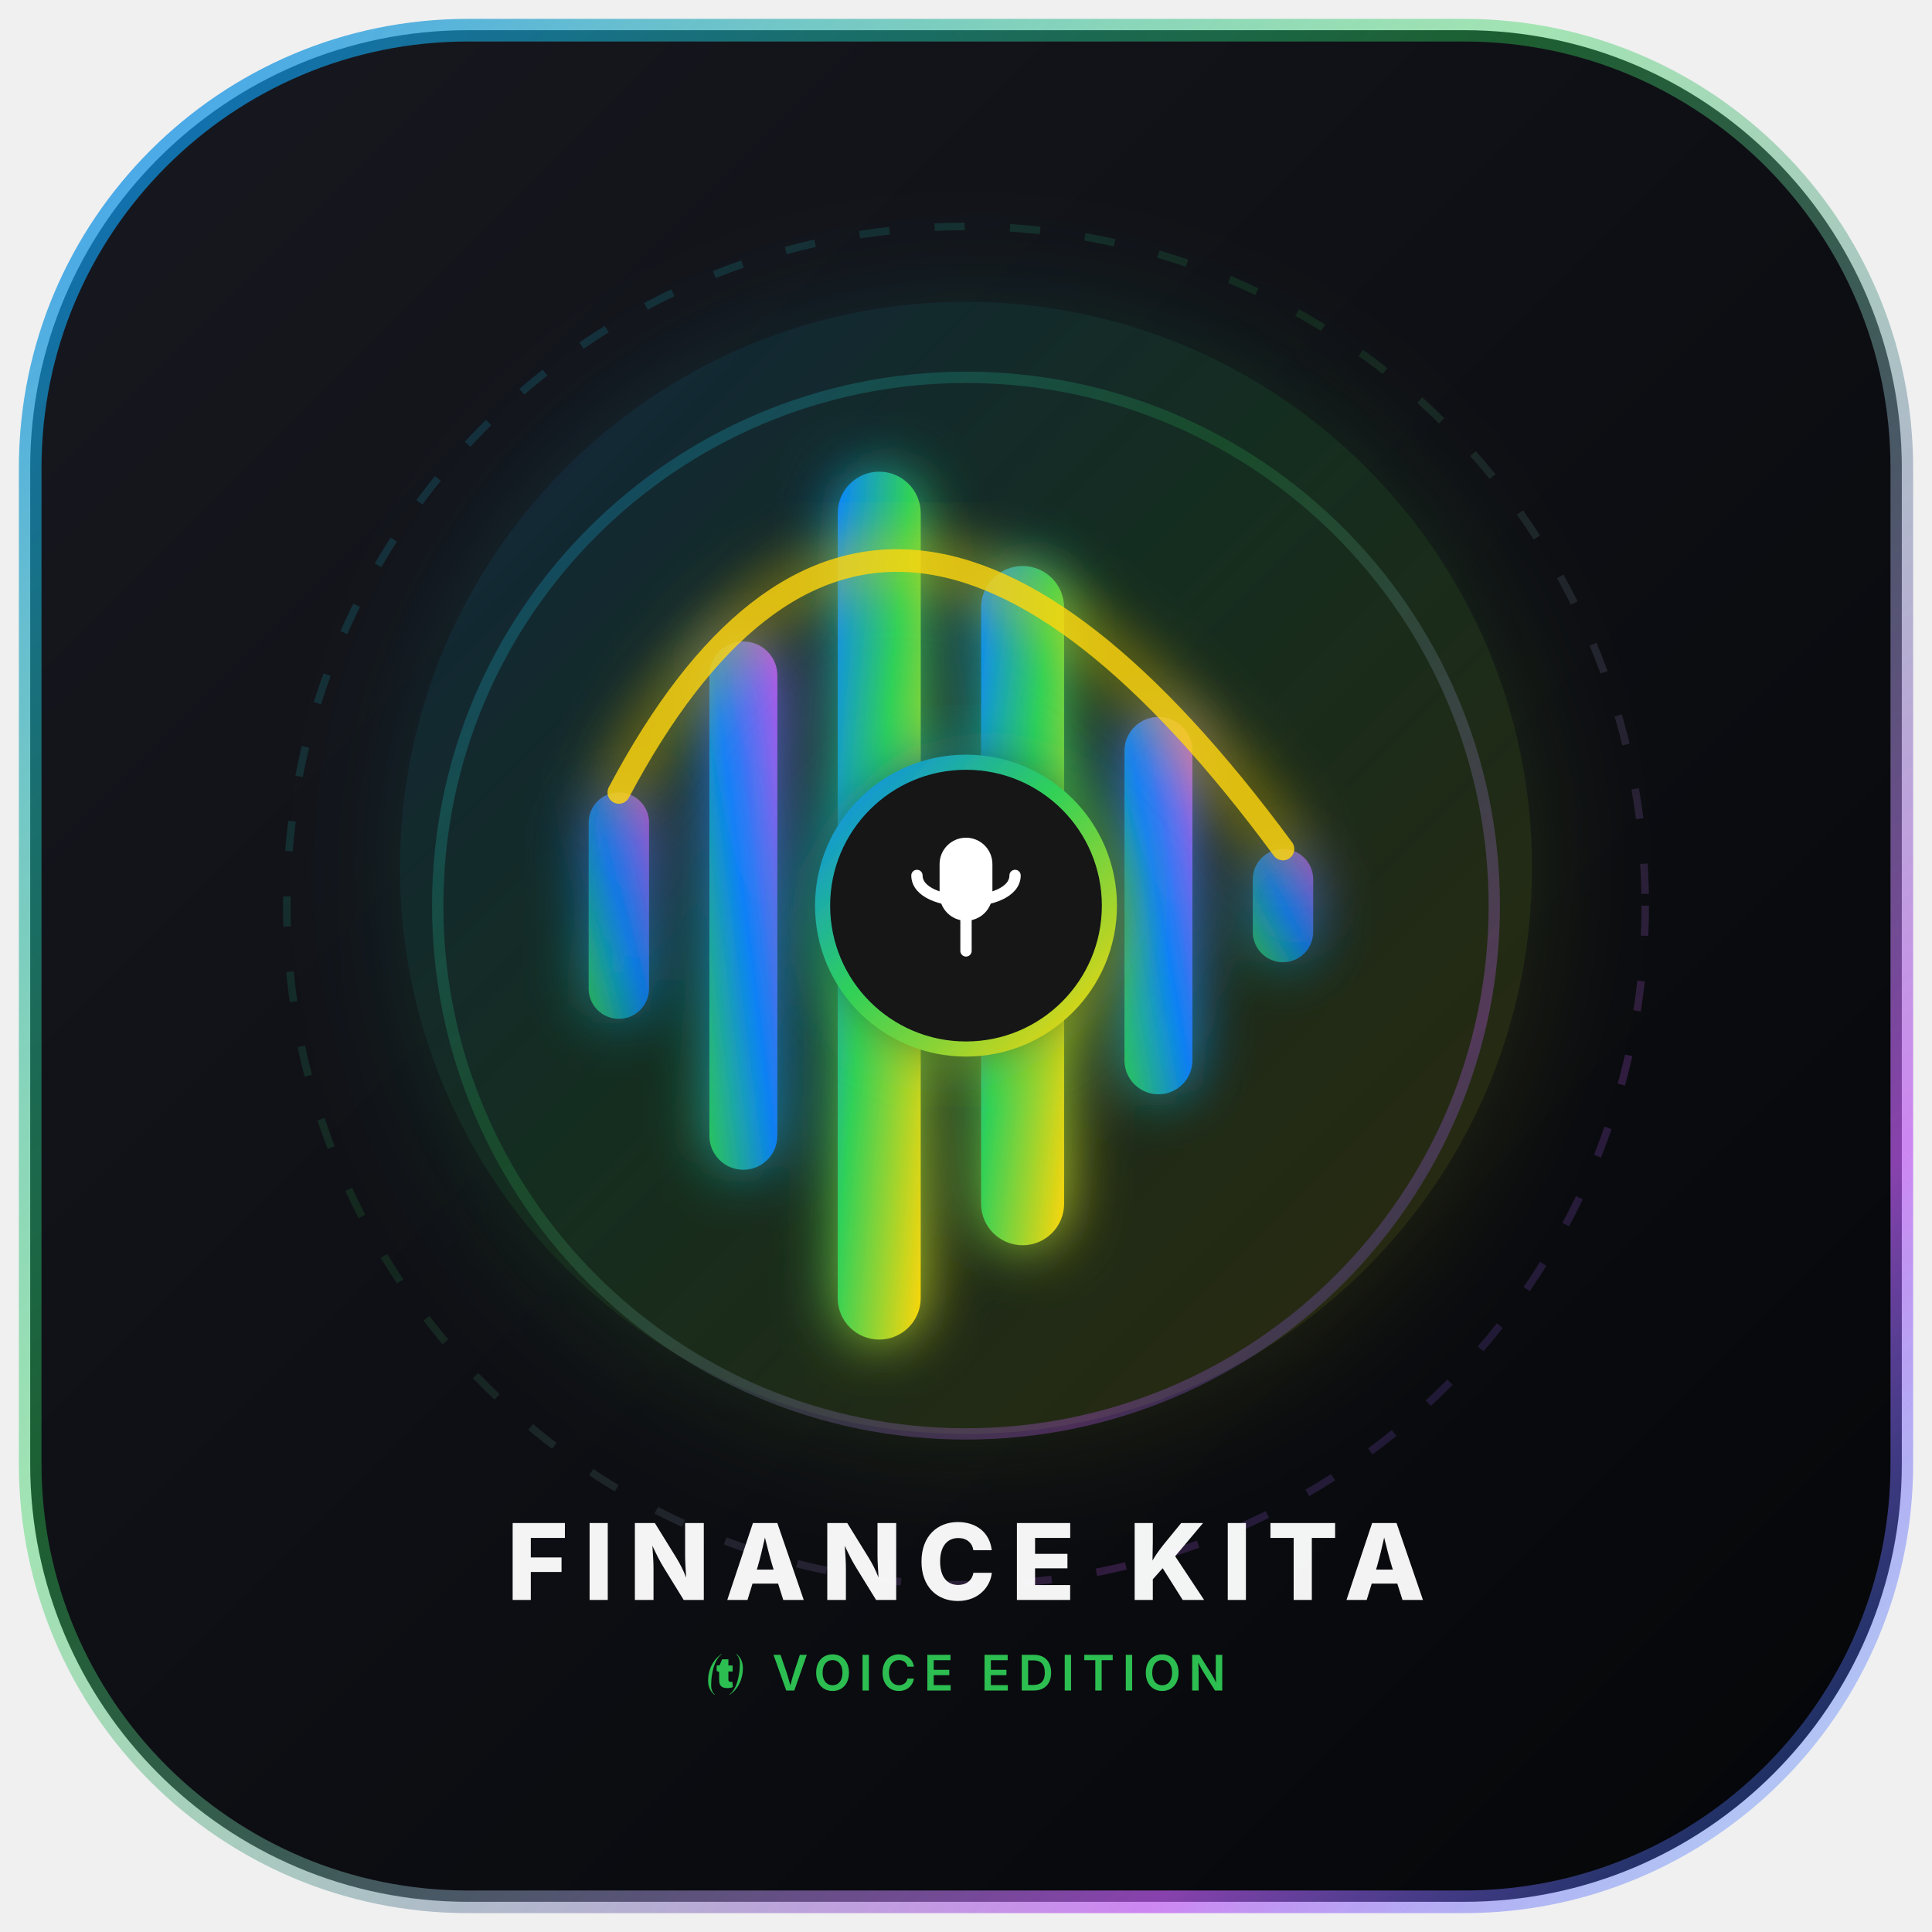
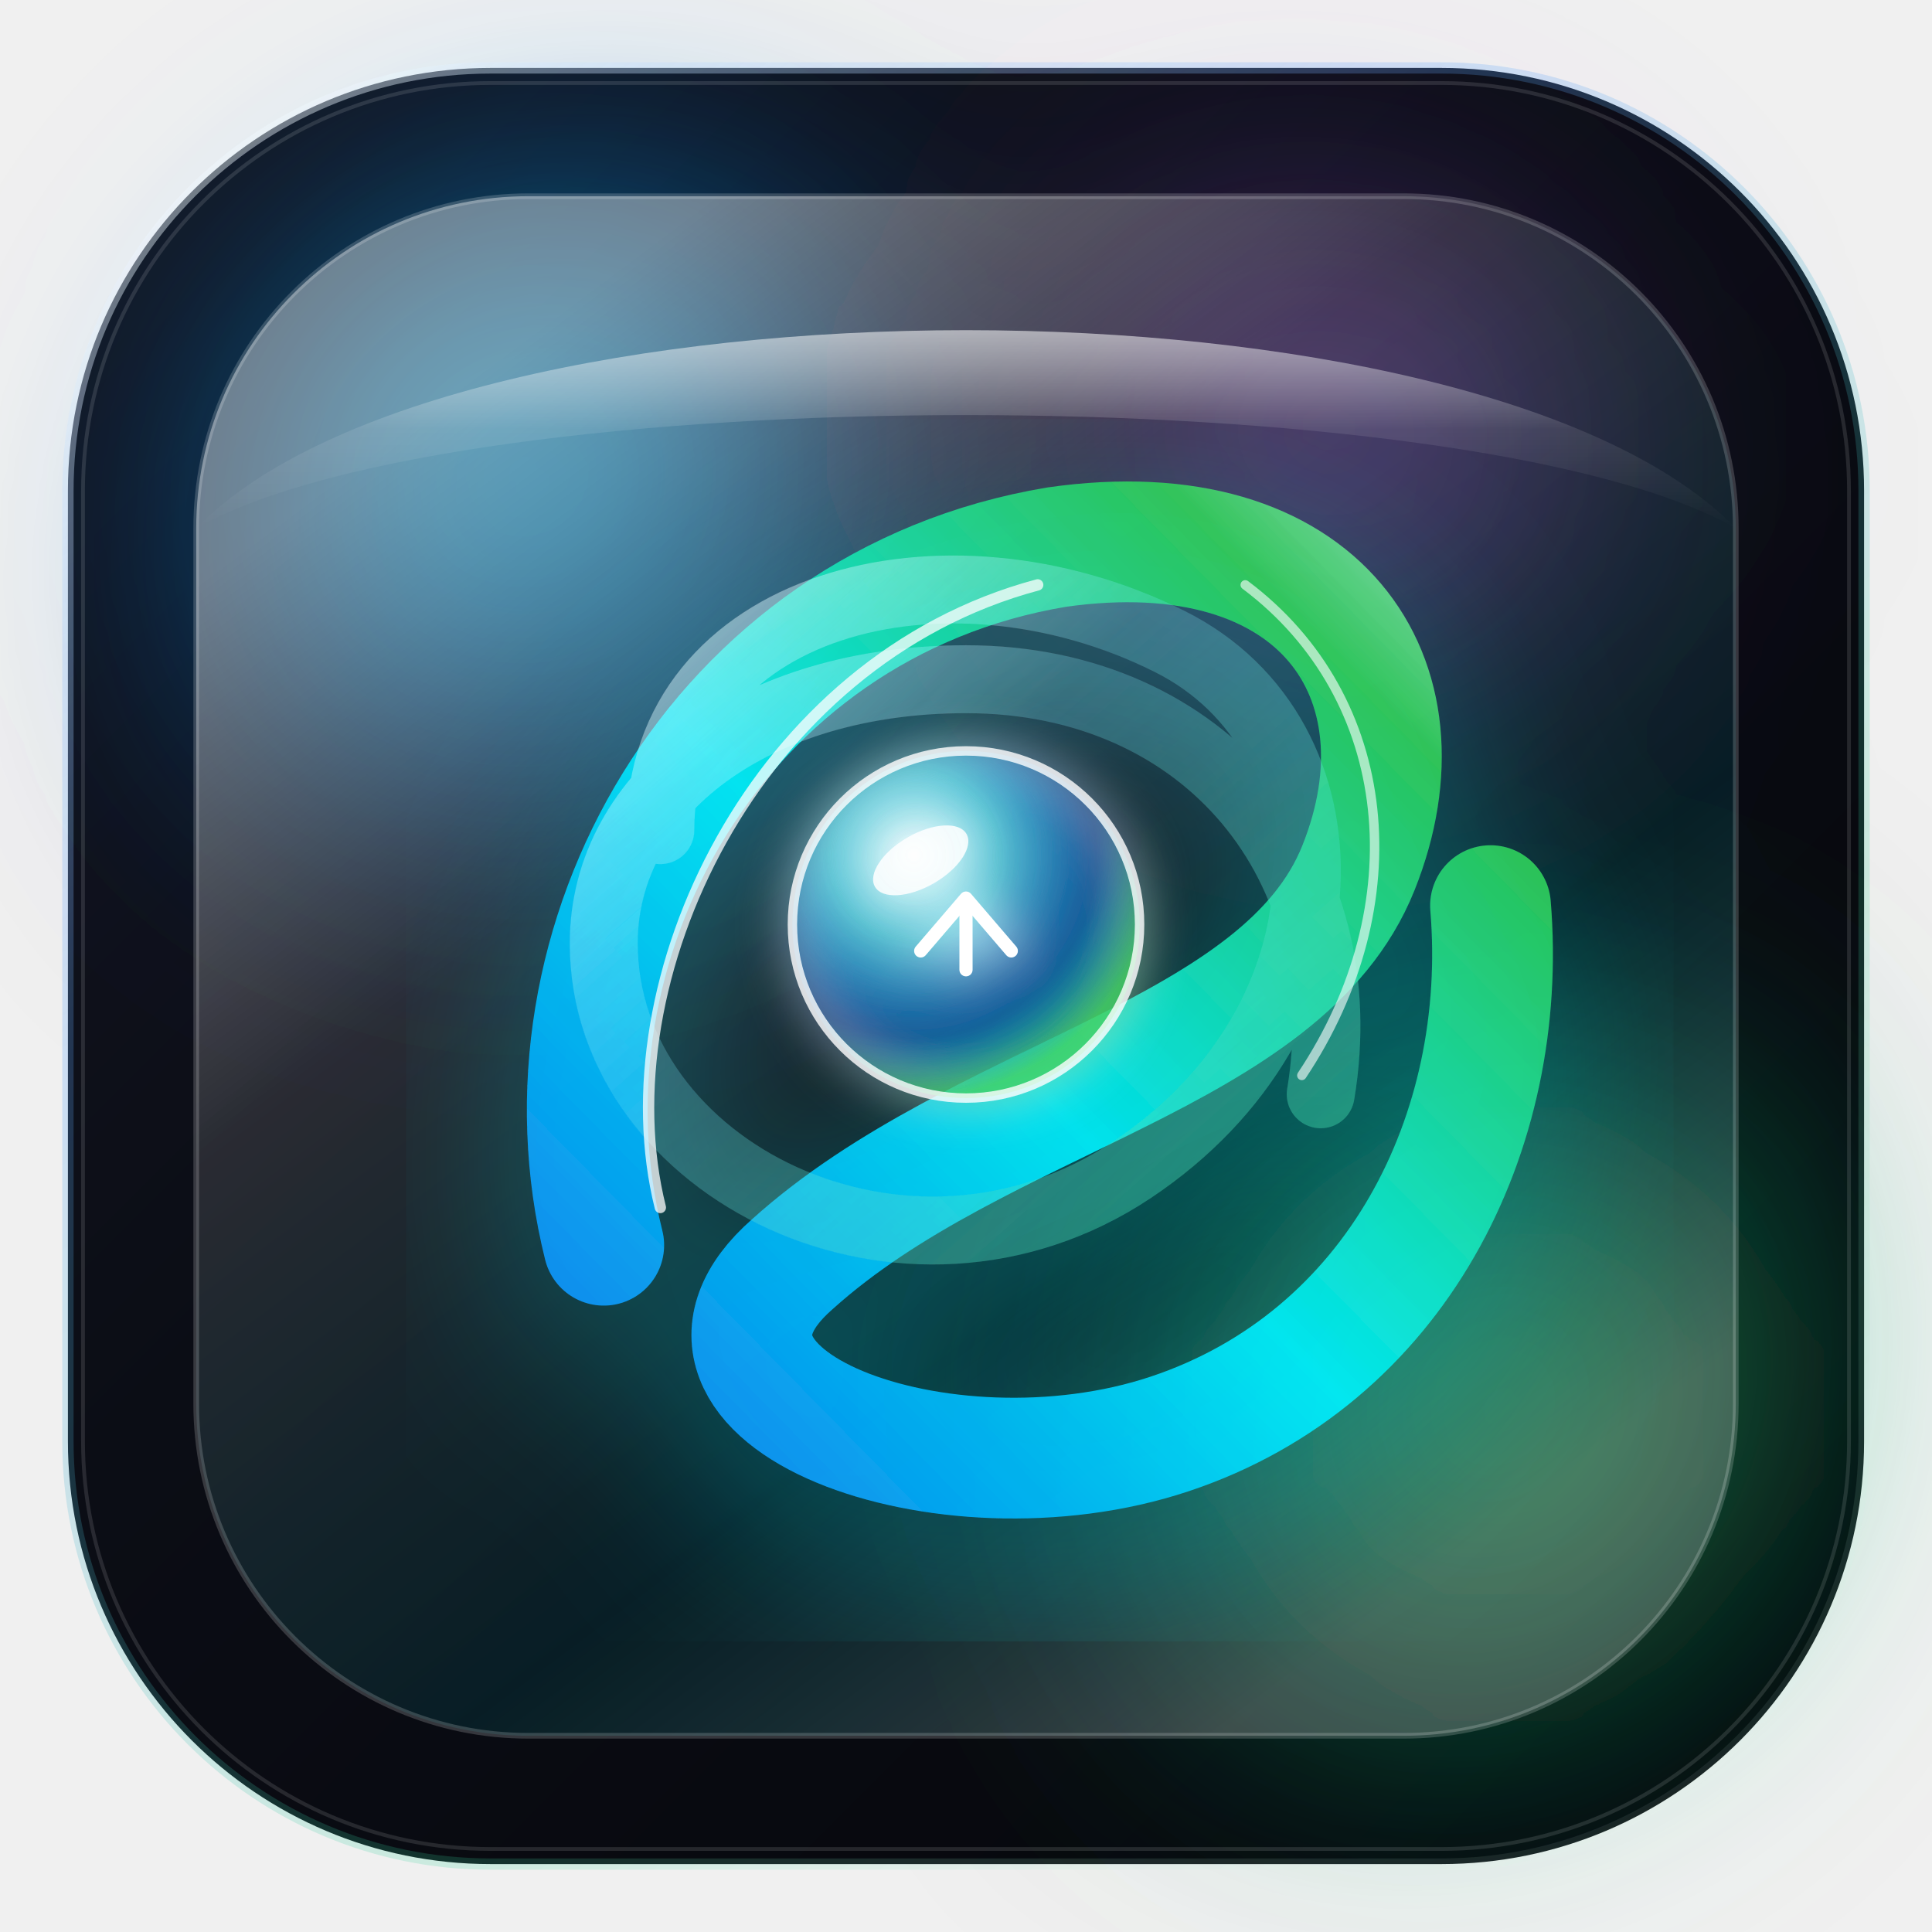
<svg xmlns="http://www.w3.org/2000/svg" viewBox="0 0 512 512" width="512" height="512">
  <defs>
-     <linearGradient id="bgGrad" x1="0%" y1="0%" x2="100%" y2="100%">
-       <stop offset="0%" stop-color="#181920" />
-       <stop offset="50%" stop-color="#0E0F14" />
-       <stop offset="100%" stop-color="#050608" />
+     <linearGradient id="baseBg" x1="0%" y1="0%" x2="100%" y2="100%">
+       <stop offset="0%" stop-color="#141724" />
+       <stop offset="40%" stop-color="#0B0D15" />
+       <stop offset="100%" stop-color="#05060A" />
    </linearGradient>
-     <linearGradient id="rimGrad" x1="0%" y1="0%" x2="100%" y2="100%">
-       <stop offset="0%" stop-color="#0A84FF" stop-opacity="0.8" />
-       <stop offset="40%" stop-color="#30D158" stop-opacity="0.4" />
-       <stop offset="80%" stop-color="#BF5AF2" stop-opacity="0.7" />
-       <stop offset="100%" stop-color="#0A84FF" stop-opacity="0.2" />
+     <linearGradient id="outerRim" x1="15%" y1="0%" x2="85%" y2="100%">
+       <stop offset="0%" stop-color="#FFFFFF" stop-opacity="0.45" />
+       <stop offset="30%" stop-color="#60A5FA" stop-opacity="0.25" />
+       <stop offset="70%" stop-color="#34D399" stop-opacity="0.2" />
+       <stop offset="100%" stop-color="#FFFFFF" stop-opacity="0.08" />
    </linearGradient>
-     <linearGradient id="coreGrad" x1="0%" y1="0%" x2="100%" y2="100%">
+     <radialGradient id="causticCyan" cx="35%" cy="30%" r="60%">
+       <stop offset="0%" stop-color="#00F2FE" stop-opacity="0.85" />
+       <stop offset="40%" stop-color="#0A84FF" stop-opacity="0.5" />
+       <stop offset="80%" stop-color="#0B0D15" stop-opacity="0" />
+     </radialGradient>
+     <radialGradient id="causticGreen" cx="70%" cy="65%" r="55%">
+       <stop offset="0%" stop-color="#30D158" stop-opacity="0.75" />
+       <stop offset="50%" stop-color="#10B981" stop-opacity="0.35" />
+       <stop offset="85%" stop-color="#05060A" stop-opacity="0" />
+     </radialGradient>
+     <radialGradient id="causticViolet" cx="60%" cy="25%" r="50%">
+       <stop offset="0%" stop-color="#BF5AF2" stop-opacity="0.6" />
+       <stop offset="55%" stop-color="#8B5CF6" stop-opacity="0.2" />
+       <stop offset="85%" stop-color="#000000" stop-opacity="0" />
+     </radialGradient>
+     <linearGradient id="liquidBody" x1="20%" y1="10%" x2="80%" y2="90%">
+       <stop offset="0%" stop-color="#FFFFFF" stop-opacity="0.4" />
+       <stop offset="30%" stop-color="#FFFFFF" stop-opacity="0.12" />
+       <stop offset="70%" stop-color="#00F2FE" stop-opacity="0.08" />
+       <stop offset="100%" stop-color="#FFFFFF" stop-opacity="0.22" />
+     </linearGradient>
+     <linearGradient id="ribbon1" x1="0%" y1="100%" x2="100%" y2="0%">
      <stop offset="0%" stop-color="#0A84FF" />
-       <stop offset="45%" stop-color="#30D158" />
-       <stop offset="100%" stop-color="#FFD60A" />
+       <stop offset="45%" stop-color="#00F2FE" />
+       <stop offset="85%" stop-color="#30D158" />
+       <stop offset="100%" stop-color="#A7F3D0" />
    </linearGradient>
-     <linearGradient id="voiceWave" x1="0%" y1="100%" x2="100%" y2="0%">
-       <stop offset="0%" stop-color="#30D158" />
-       <stop offset="50%" stop-color="#0A84FF" />
-       <stop offset="100%" stop-color="#BF5AF2" />
+     <linearGradient id="ribbon2" x1="0%" y1="0%" x2="100%" y2="100%">
+       <stop offset="0%" stop-color="#FFFFFF" stop-opacity="0.7" />
+       <stop offset="40%" stop-color="#67E8F9" stop-opacity="0.3" />
+       <stop offset="100%" stop-color="#34D399" stop-opacity="0.6" />
    </linearGradient>
-     <filter id="glow" x="-20%" y="-20%" width="140%" height="140%">
-       <feGaussianBlur stdDeviation="16" result="blur" />
+     <linearGradient id="topGlare" x1="50%" y1="0%" x2="50%" y2="100%">
+       <stop offset="0%" stop-color="#FFFFFF" stop-opacity="0.55" />
+       <stop offset="50%" stop-color="#FFFFFF" stop-opacity="0.1" />
+       <stop offset="100%" stop-color="#FFFFFF" stop-opacity="0" />
+     </linearGradient>
+     <radialGradient id="sphereGrad" cx="35%" cy="30%" r="70%">
+       <stop offset="0%" stop-color="#FFFFFF" stop-opacity="0.9" />
+       <stop offset="35%" stop-color="#67E8F9" stop-opacity="0.6" />
+       <stop offset="75%" stop-color="#0A84FF" stop-opacity="0.3" />
+       <stop offset="100%" stop-color="#30D158" stop-opacity="0.8" />
+     </radialGradient>
+     <filter id="bloom" x="-30%" y="-30%" width="160%" height="160%">
+       <feGaussianBlur stdDeviation="36" result="blur" />
+     </filter>
+     <filter id="glassBlur" x="-20%" y="-20%" width="140%" height="140%">
+       <feGaussianBlur stdDeviation="14" result="blur" />
+     </filter>
+     <filter id="crispGlow" x="-20%" y="-20%" width="140%" height="140%">
+       <feGaussianBlur stdDeviation="6" result="blur" />
      <feComposite in="SourceGraphic" in2="blur" operator="over" />
    </filter>
-     <filter id="subtleGlow" x="-20%" y="-20%" width="140%" height="140%">
-       <feGaussianBlur stdDeviation="8" result="blur" />
-       <feComposite in="SourceGraphic" in2="blur" operator="over" />
+     <filter id="dropShadow" x="-20%" y="-20%" width="140%" height="140%">
+       <feDropShadow dx="0" dy="16" stdDeviation="24" flood-color="#00F2FE" flood-opacity="0.35" />
    </filter>
  </defs>
-   <rect x="8" y="8" width="496" height="496" rx="116" fill="url(#bgGrad)" stroke="url(#rimGrad)" stroke-width="6" />
-   <circle cx="256" cy="230" r="150" fill="url(#coreGrad)" opacity="0.15" filter="url(#glow)" />
-   <circle cx="256" cy="240" r="180" fill="none" stroke="url(#rimGrad)" stroke-width="2" opacity="0.3" stroke-dasharray="8 12" />
-   <circle cx="256" cy="240" r="140" fill="none" stroke="url(#rimGrad)" stroke-width="3" opacity="0.45" />
-   <g filter="url(#subtleGlow)">
-     <rect x="156" y="210" width="16" height="60" rx="8" fill="url(#voiceWave)" opacity="0.75" />
-     <rect x="188" y="170" width="18" height="140" rx="9" fill="url(#voiceWave)" opacity="0.9" />
-     <rect x="222" y="125" width="22" height="230" rx="11" fill="url(#coreGrad)" />
-     <rect x="260" y="150" width="22" height="180" rx="11" fill="url(#coreGrad)" />
-     <rect x="298" y="190" width="18" height="100" rx="9" fill="url(#voiceWave)" opacity="0.9" />
-     <rect x="332" y="225" width="16" height="30" rx="8" fill="url(#voiceWave)" opacity="0.7" />
+   <rect x="18" y="18" width="476" height="476" rx="112" fill="url(#baseBg)" stroke="url(#outerRim)" stroke-width="3" />
+   <g filter="url(#bloom)" opacity="0.85">
+     <circle cx="180" cy="180" r="140" fill="url(#causticCyan)" />
+     <circle cx="340" cy="330" r="150" fill="url(#causticGreen)" />
+     <circle cx="330" cy="170" r="120" fill="url(#causticViolet)" />
  </g>
-   <path d="M 164 210 Q 233 80 340 225" fill="none" stroke="#FFD60A" stroke-width="6" stroke-linecap="round" opacity="0.85" filter="url(#subtleGlow)" />
-   <circle cx="256" cy="240" r="38" fill="#121318" stroke="url(#coreGrad)" stroke-width="4" filter="url(#subtleGlow)" />
-   <rect x="249" y="222" width="14" height="22" rx="7" fill="#FFFFFF" />
-   <path d="M 243 232 C 243 241 269 241 269 232" fill="none" stroke="#FFFFFF" stroke-width="3" stroke-linecap="round" />
-   <line x1="256" y1="243" x2="256" y2="252" stroke="#FFFFFF" stroke-width="3" stroke-linecap="round" />
-   <text x="256" y="424" text-anchor="middle" font-family="-apple-system, BlinkMacSystemFont, 'SF Pro Display', sans-serif" font-size="28" font-weight="800" letter-spacing="4" fill="#FFFFFF" opacity="0.95">FINANCE KITA</text>
-   <text x="256" y="448" text-anchor="middle" font-family="-apple-system, BlinkMacSystemFont, 'SF Pro Text', sans-serif" font-size="13" font-weight="600" letter-spacing="2" fill="#30D158" opacity="0.9"> VOICE EDITION</text>
+   <rect x="52" y="52" width="408" height="408" rx="88" fill="url(#liquidBody)" stroke="#FFFFFF" stroke-opacity="0.18" stroke-width="1.5" />
+   <g filter="url(#dropShadow)">
+     <path d="M 160 330              C 140 250, 190 160, 280 145              C 350 135, 380 180, 360 230              C 340 280, 260 290, 210 335              C 170 370, 250 400, 310 380              C 370 360, 400 300, 395 240" fill="none" stroke="url(#ribbon1)" stroke-width="32" stroke-linecap="round" stroke-linejoin="round" opacity="0.9" />
+     <path d="M 175 220              C 175 160, 250 140, 310 170              C 360 195, 360 270, 300 310              C 240 350, 160 310, 160 250              C 160 210, 200 180, 256 180              C 320 180, 360 230, 350 290" fill="none" stroke="url(#ribbon2)" stroke-width="18" stroke-linecap="round" opacity="0.8" />
+   </g>
+   <g filter="url(#crispGlow)">
+     <circle cx="256" cy="245" r="46" fill="url(#sphereGrad)" opacity="0.92" />
+     <circle cx="256" cy="245" r="46" fill="none" stroke="#FFFFFF" stroke-width="2.5" stroke-opacity="0.8" />
+     <path d="M 244 252 L 256 238 L 268 252" fill="none" stroke="#FFFFFF" stroke-width="3.5" stroke-linecap="round" stroke-linejoin="round" />
+     <line x1="256" y1="239" x2="256" y2="257" stroke="#FFFFFF" stroke-width="3.5" stroke-linecap="round" />
+     <ellipse cx="244" cy="228" rx="14" ry="7" transform="rotate(-30 244 228)" fill="#FFFFFF" opacity="0.85" />
+   </g>
+   <path d="M 175 320 C 160 260, 200 175, 275 155" fill="none" stroke="#FFFFFF" stroke-width="3" stroke-linecap="round" opacity="0.75" />
+   <path d="M 330 155 C 370 185, 375 240, 345 285" fill="none" stroke="#FFFFFF" stroke-width="2.5" stroke-linecap="round" opacity="0.6" />
+   <path d="M 52 140            C 120 70, 392 70, 460 140            C 390 100, 122 100, 52 140 Z" fill="url(#topGlare)" />
+   <rect x="22" y="22" width="468" height="468" rx="108" fill="none" stroke="#FFFFFF" stroke-width="1" stroke-opacity="0.12" />
</svg>
